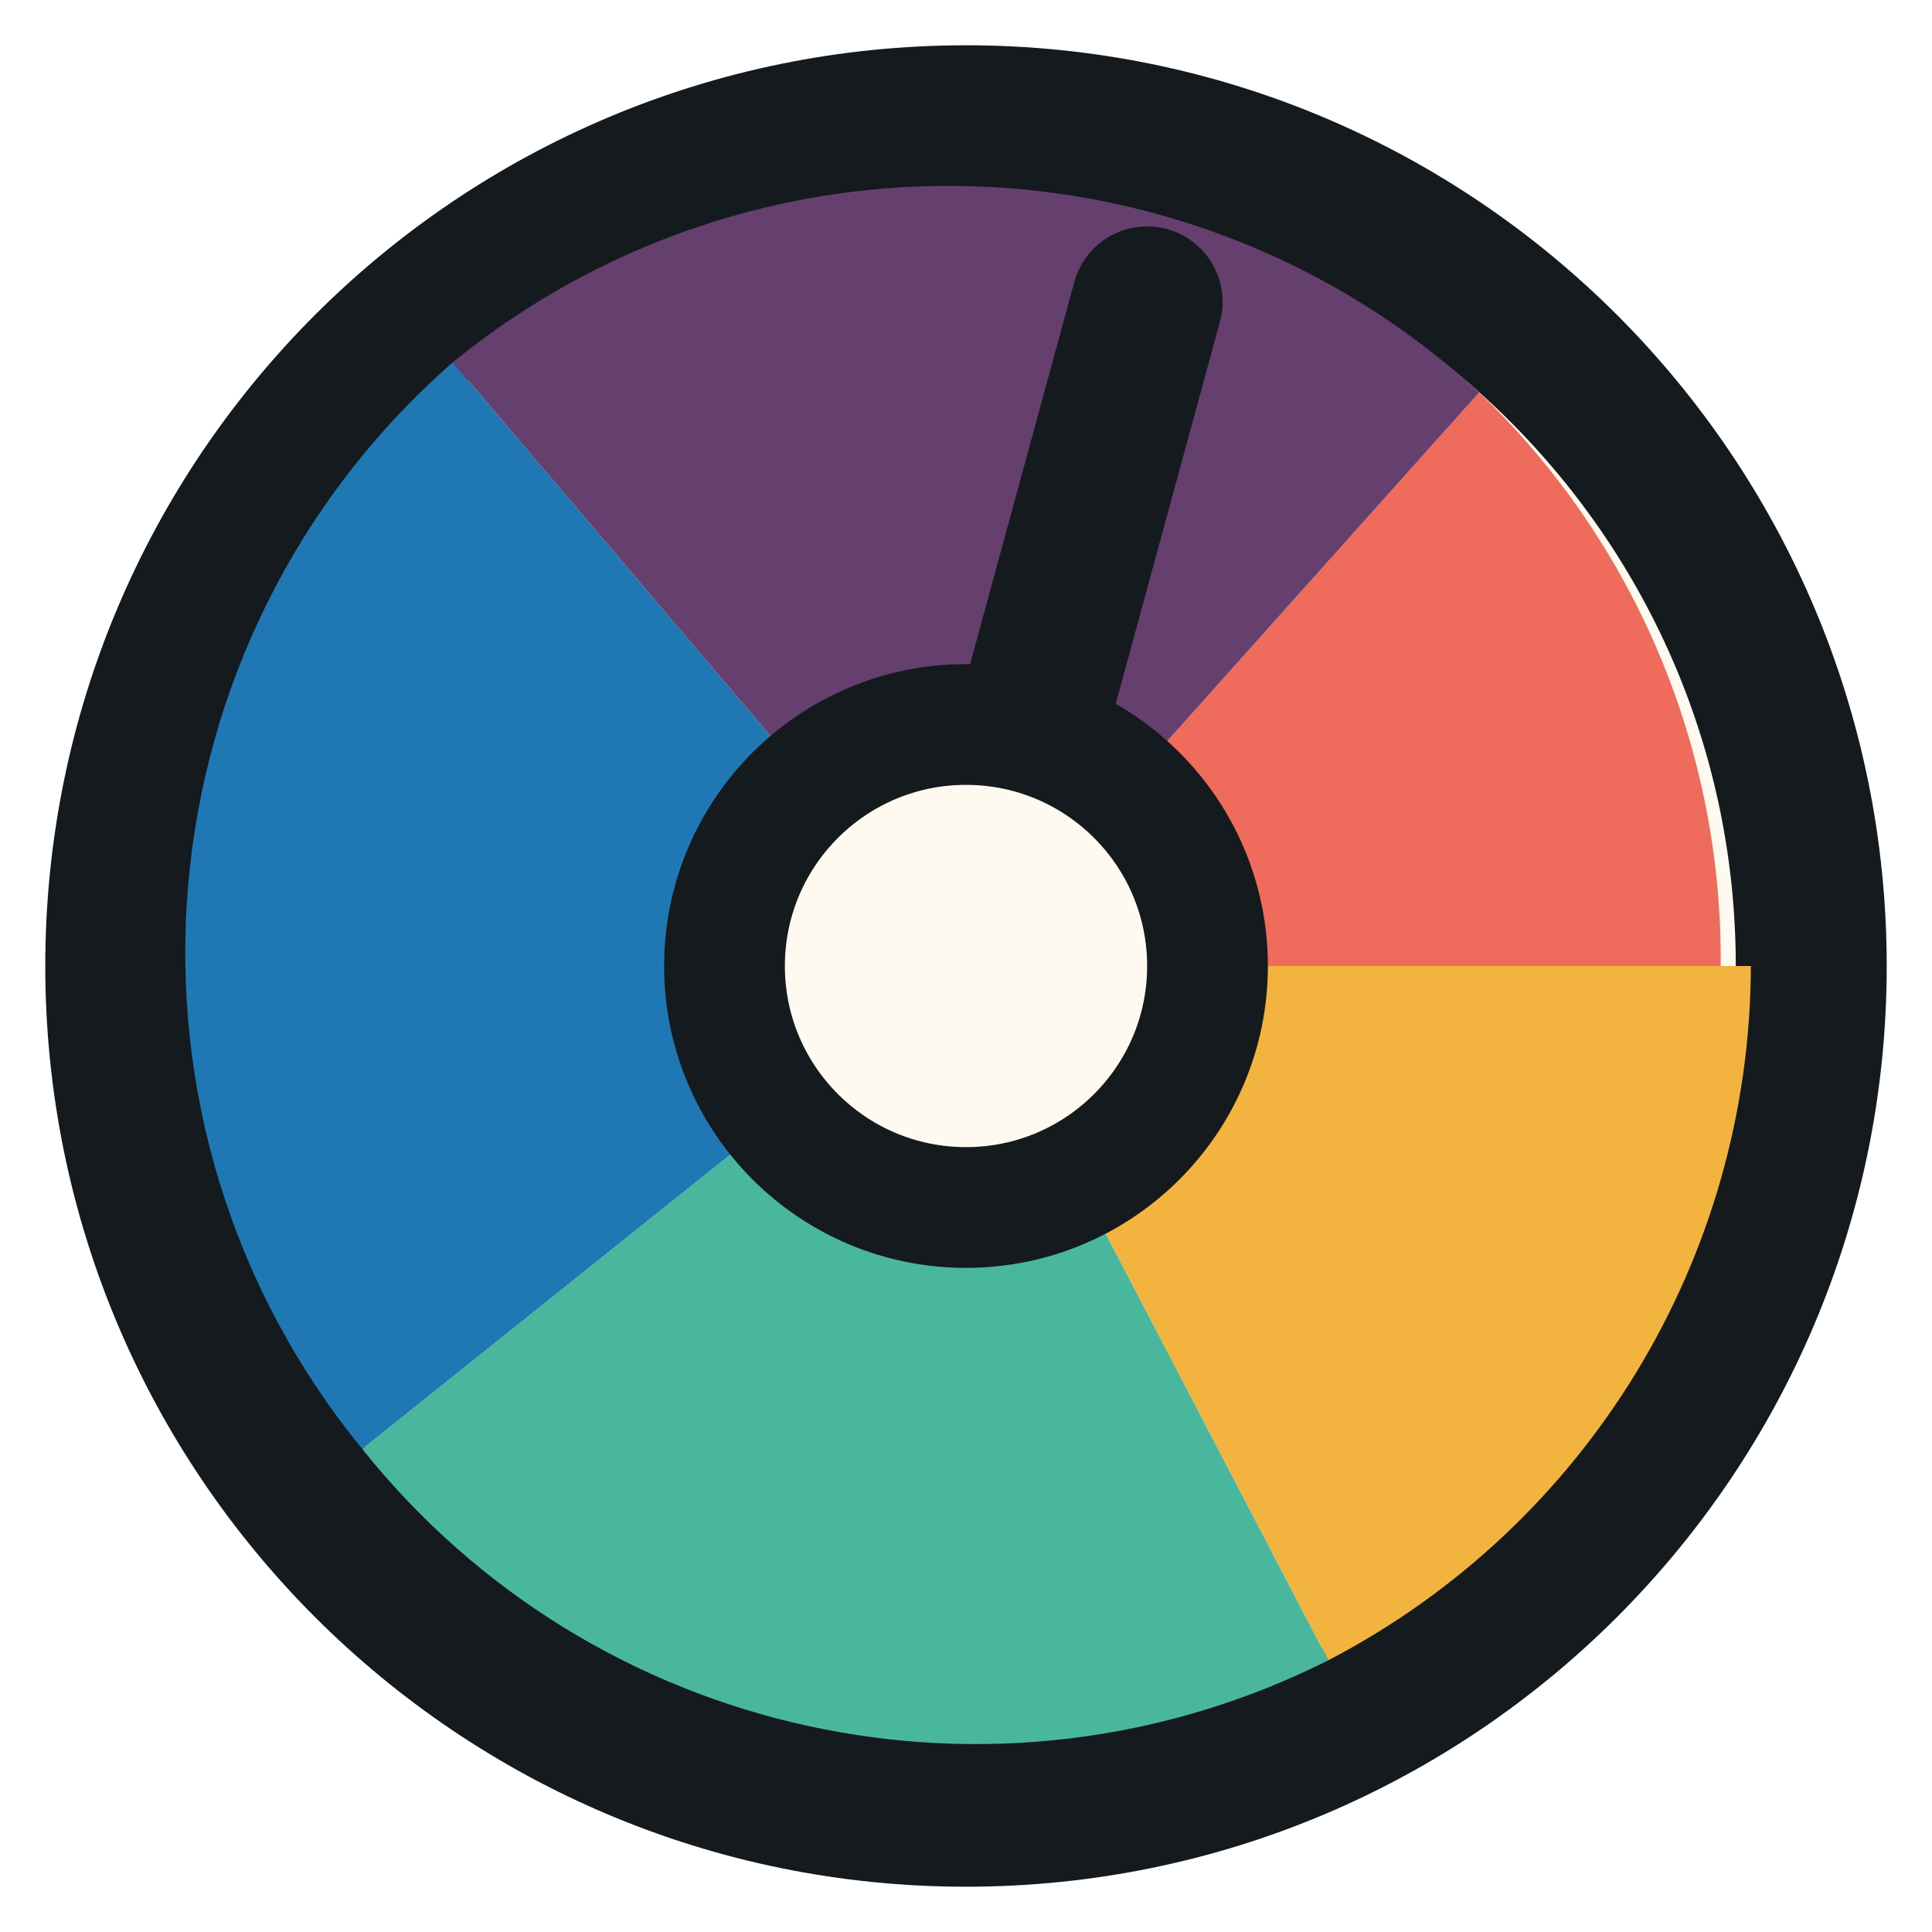
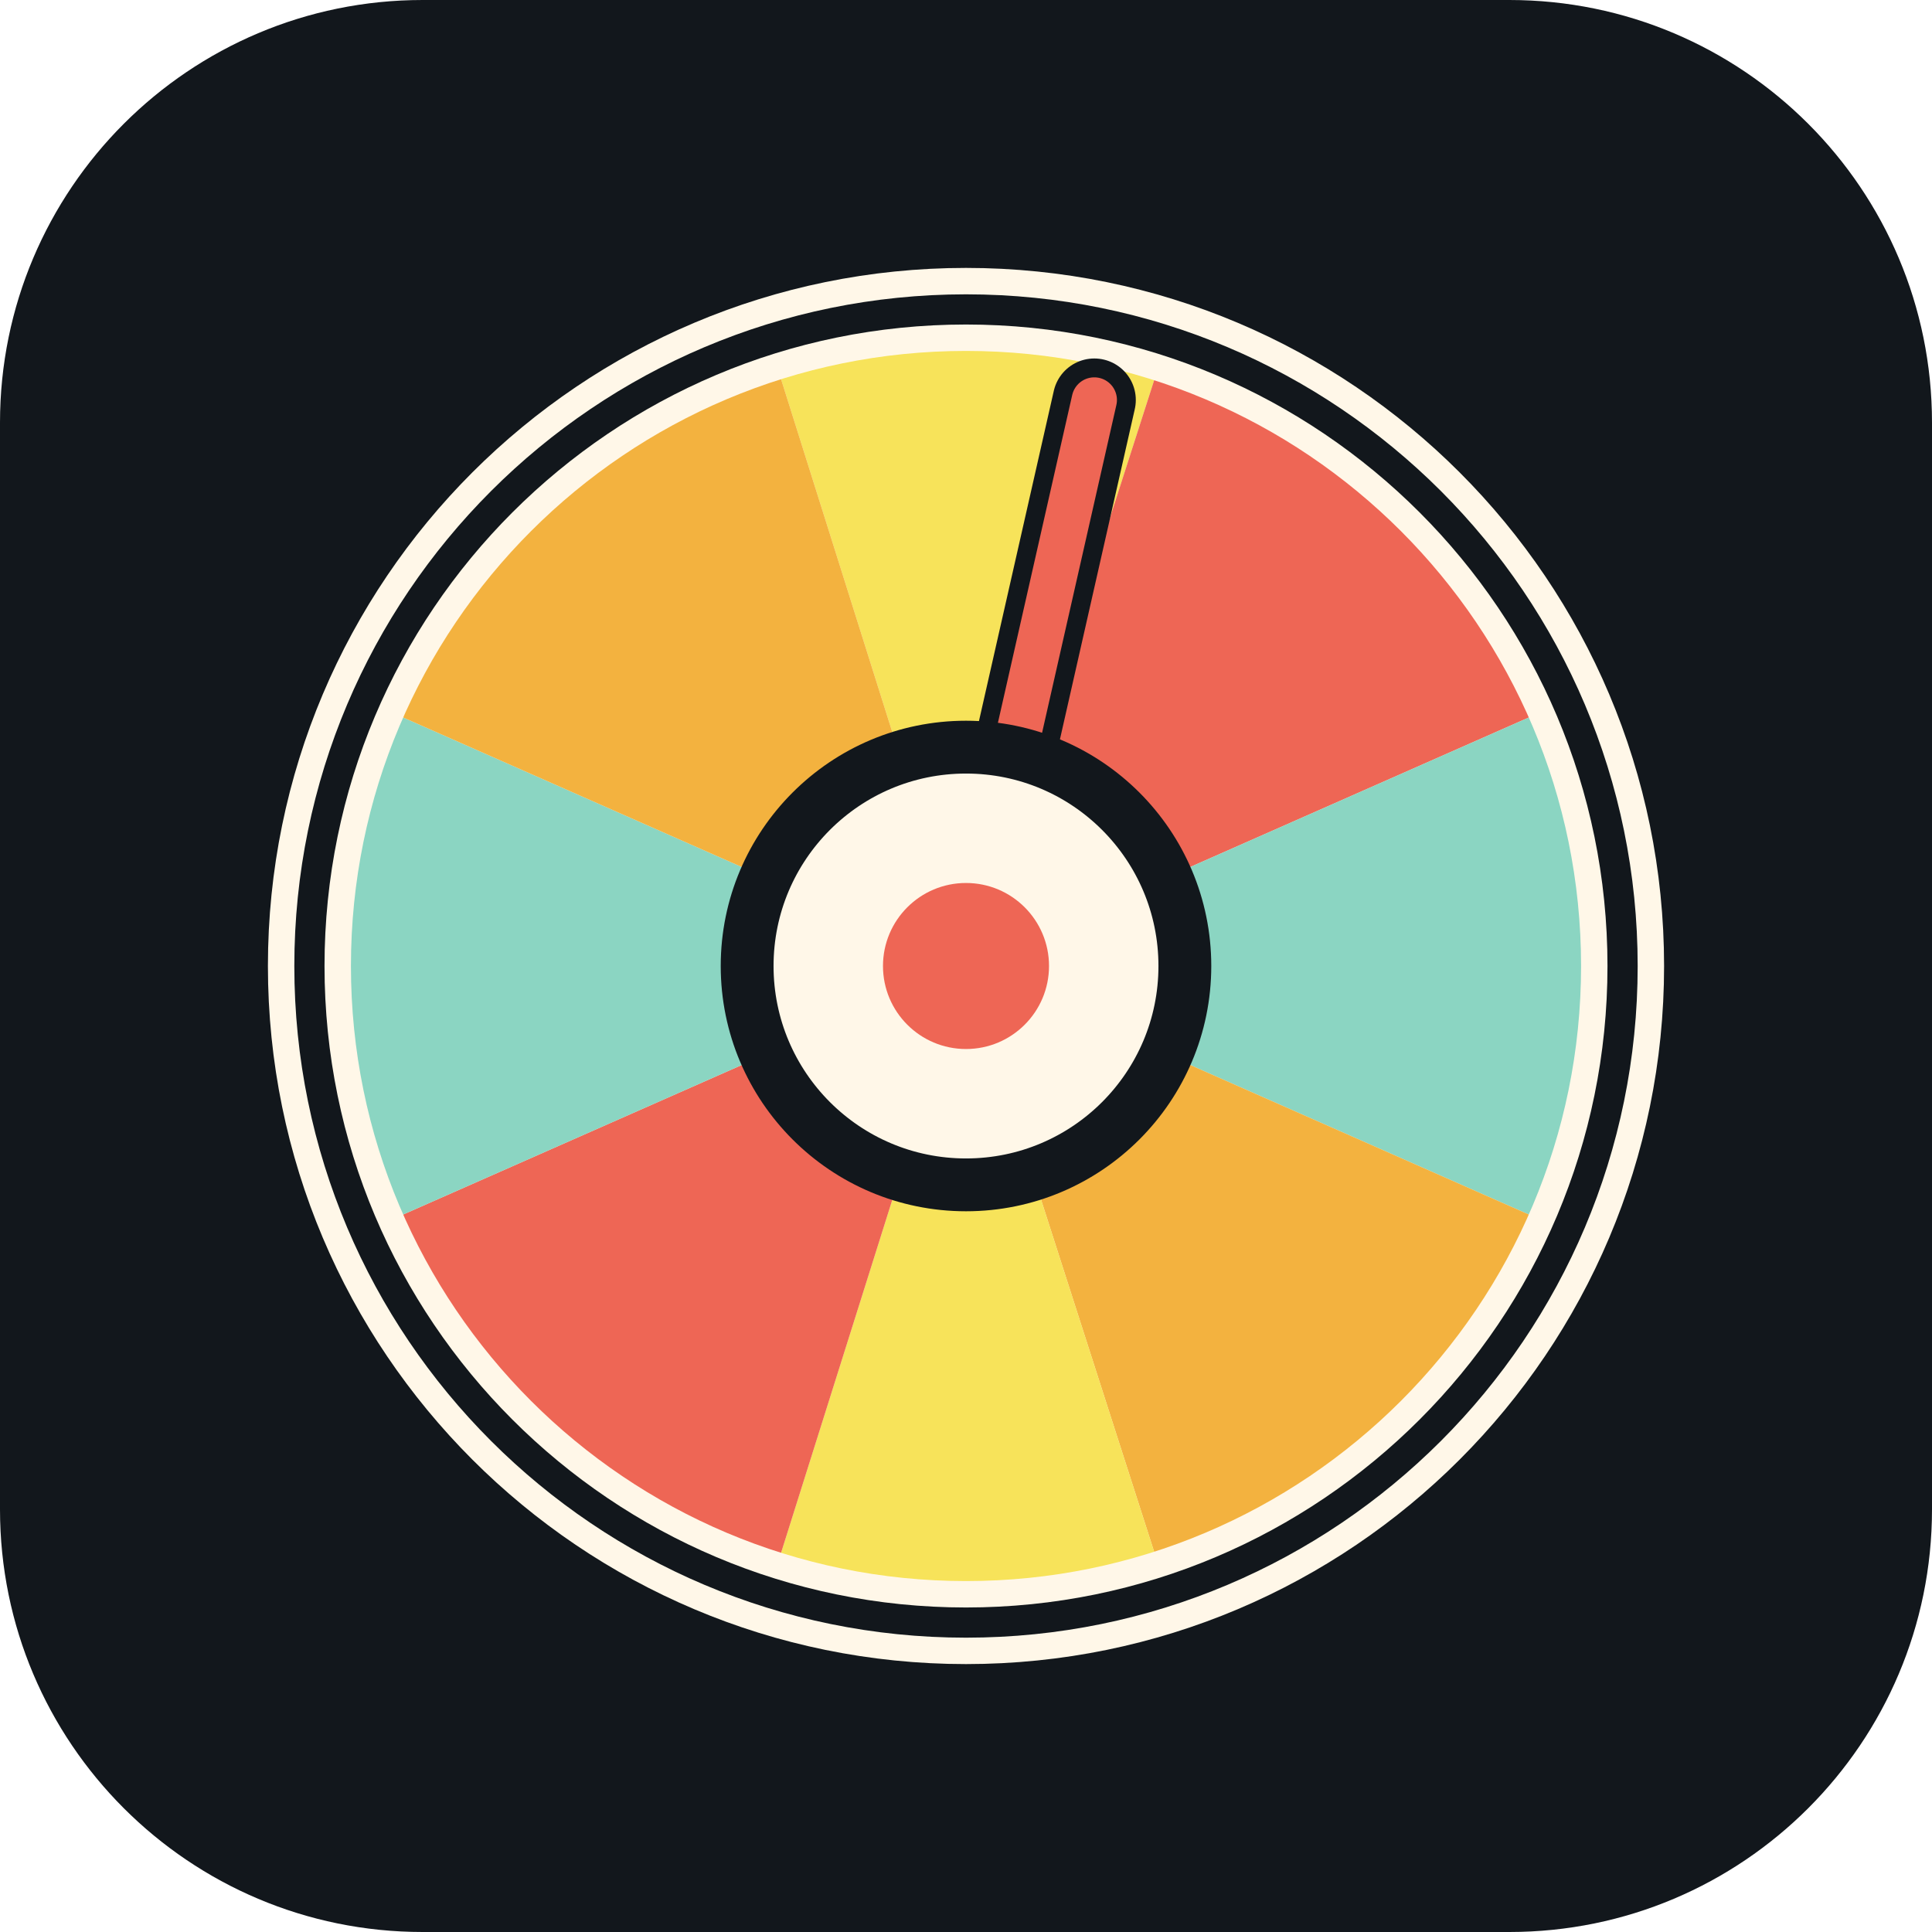
- <svg xmlns="http://www.w3.org/2000/svg" width="64" height="64" viewBox="0 0 64 64" fill="none">
-   <circle cx="32" cy="32" r="28" fill="#FFFAF0" stroke="#151A1F" stroke-width="5" />
-   <path d="M32 32L49 13A26 26 0 0 1 57 32H32Z" fill="#EF6B5B" />
-   <path d="M32 32H58A26 26 0 0 1 44 55L32 32Z" fill="#F3B33F" />
-   <path d="M32 32L44 55A26 26 0 0 1 12 48L32 32Z" fill="#49B79D" />
-   <path d="M32 32L12 48A26 26 0 0 1 15 12L32 32Z" fill="#1F77B4" />
-   <path d="M32 32L15 12A26 26 0 0 1 49 13L32 32Z" fill="#65406F" />
-   <path d="M32 32L38 10" stroke="#151A1F" stroke-width="5" stroke-linecap="round" />
-   <circle cx="32" cy="32" r="8" fill="#FFFAF0" stroke="#151A1F" stroke-width="4" />
+ <svg xmlns="http://www.w3.org/2000/svg" width="512" height="512" viewBox="0 0 512 512" fill="none">
+   <rect width="512" height="512" rx="112" fill="#12171C" />
+   <circle cx="256" cy="256" r="174" fill="#FFF7E8" />
+   <path d="M256 256L204 91A173 173 0 0 1 309 91L256 256Z" fill="#F7E35A" />
+   <path d="M256 256L309 91A173 173 0 0 1 410 188L256 256Z" fill="#EE6655" />
+   <path d="M256 256L410 188A173 173 0 0 1 410 324L256 256Z" fill="#8BD5C2" />
+   <path d="M256 256L410 324A173 173 0 0 1 309 421L256 256Z" fill="#F3B23F" />
+   <path d="M256 256L309 421A173 173 0 0 1 204 421L256 256Z" fill="#F7E35A" />
+   <path d="M256 256L204 421A173 173 0 0 1 102 324L256 256Z" fill="#EE6655" />
+   <path d="M256 256L102 324A173 173 0 0 1 102 188L256 256Z" fill="#8BD5C2" />
+   <path d="M256 256L102 188A173 173 0 0 1 204 91L256 256Z" fill="#F3B23F" />
+   <circle cx="256" cy="256" r="174" stroke="#FFF7E8" stroke-width="22" />
+   <circle cx="256" cy="256" r="174" stroke="#12171C" stroke-width="8" />
+   <path d="M256 256L290 106" stroke="#12171C" stroke-width="22" stroke-linecap="round" />
+   <path d="M256 256L290 106" stroke="#EE6655" stroke-width="12" stroke-linecap="round" />
+   <circle cx="256" cy="256" r="58" fill="#FFF7E8" stroke="#12171C" stroke-width="14" />
+   <circle cx="256" cy="256" r="22" fill="#EE6655" />
</svg>
